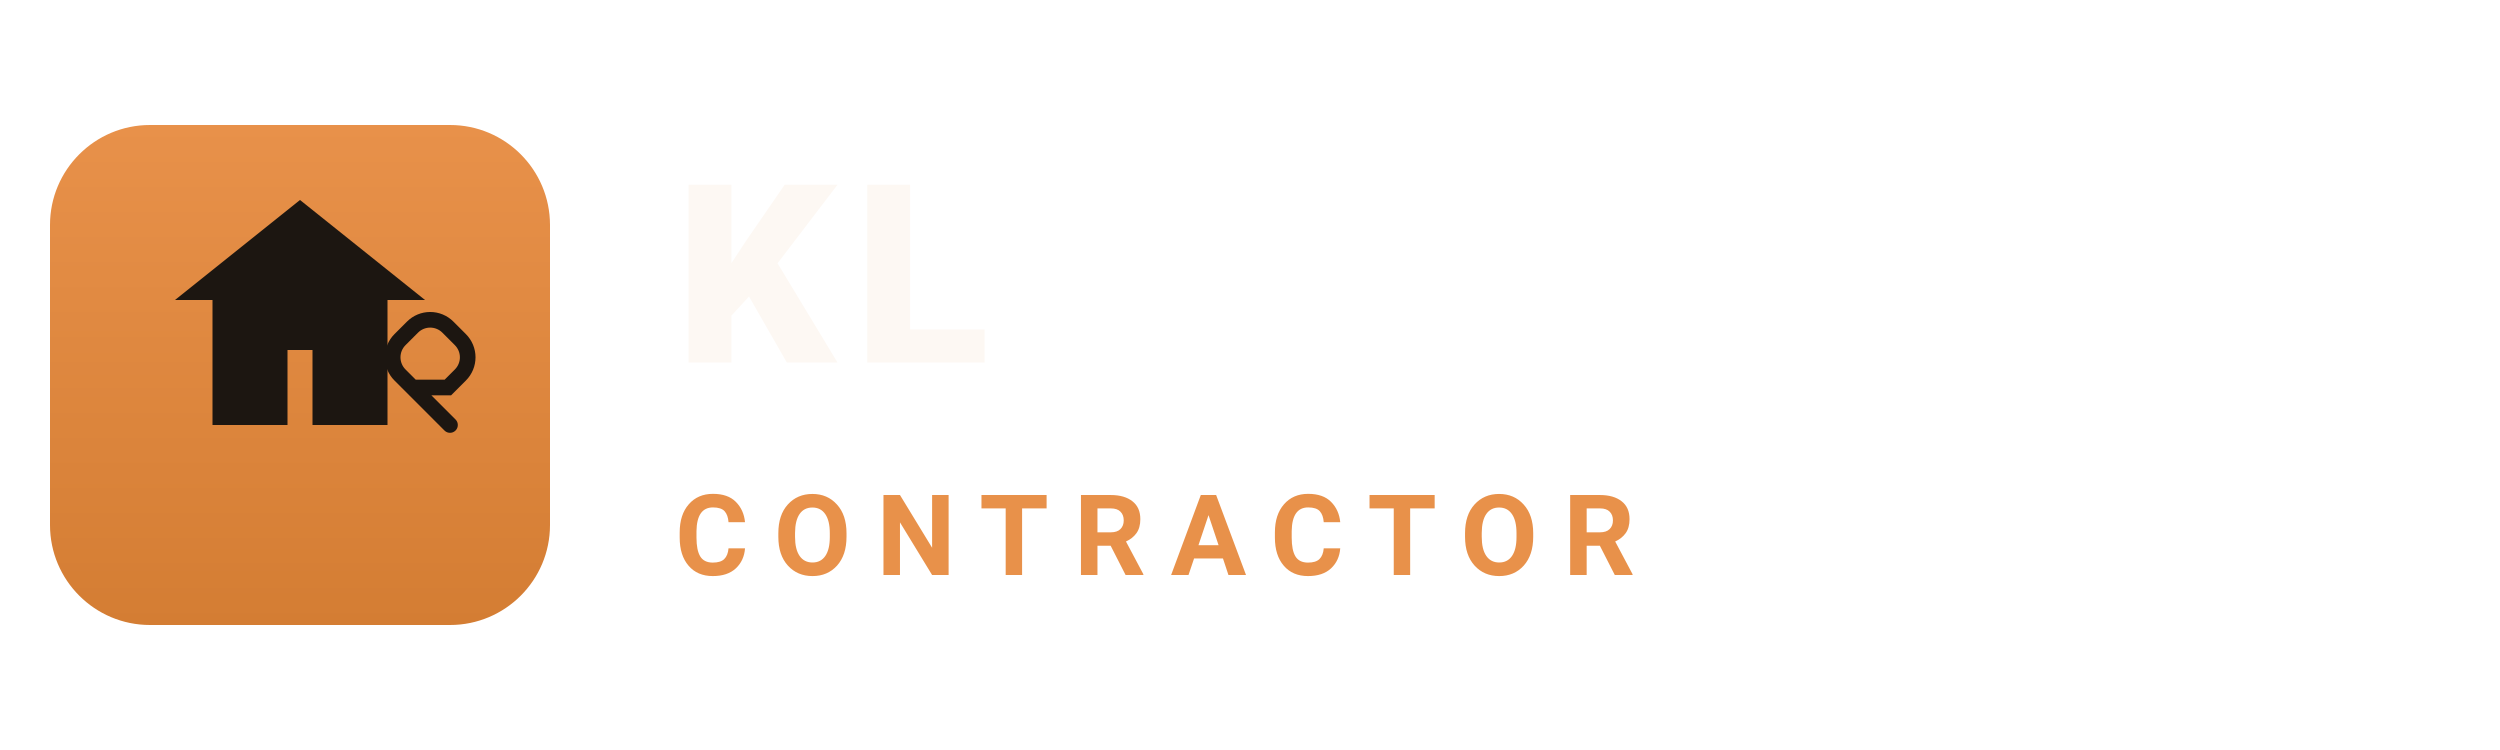
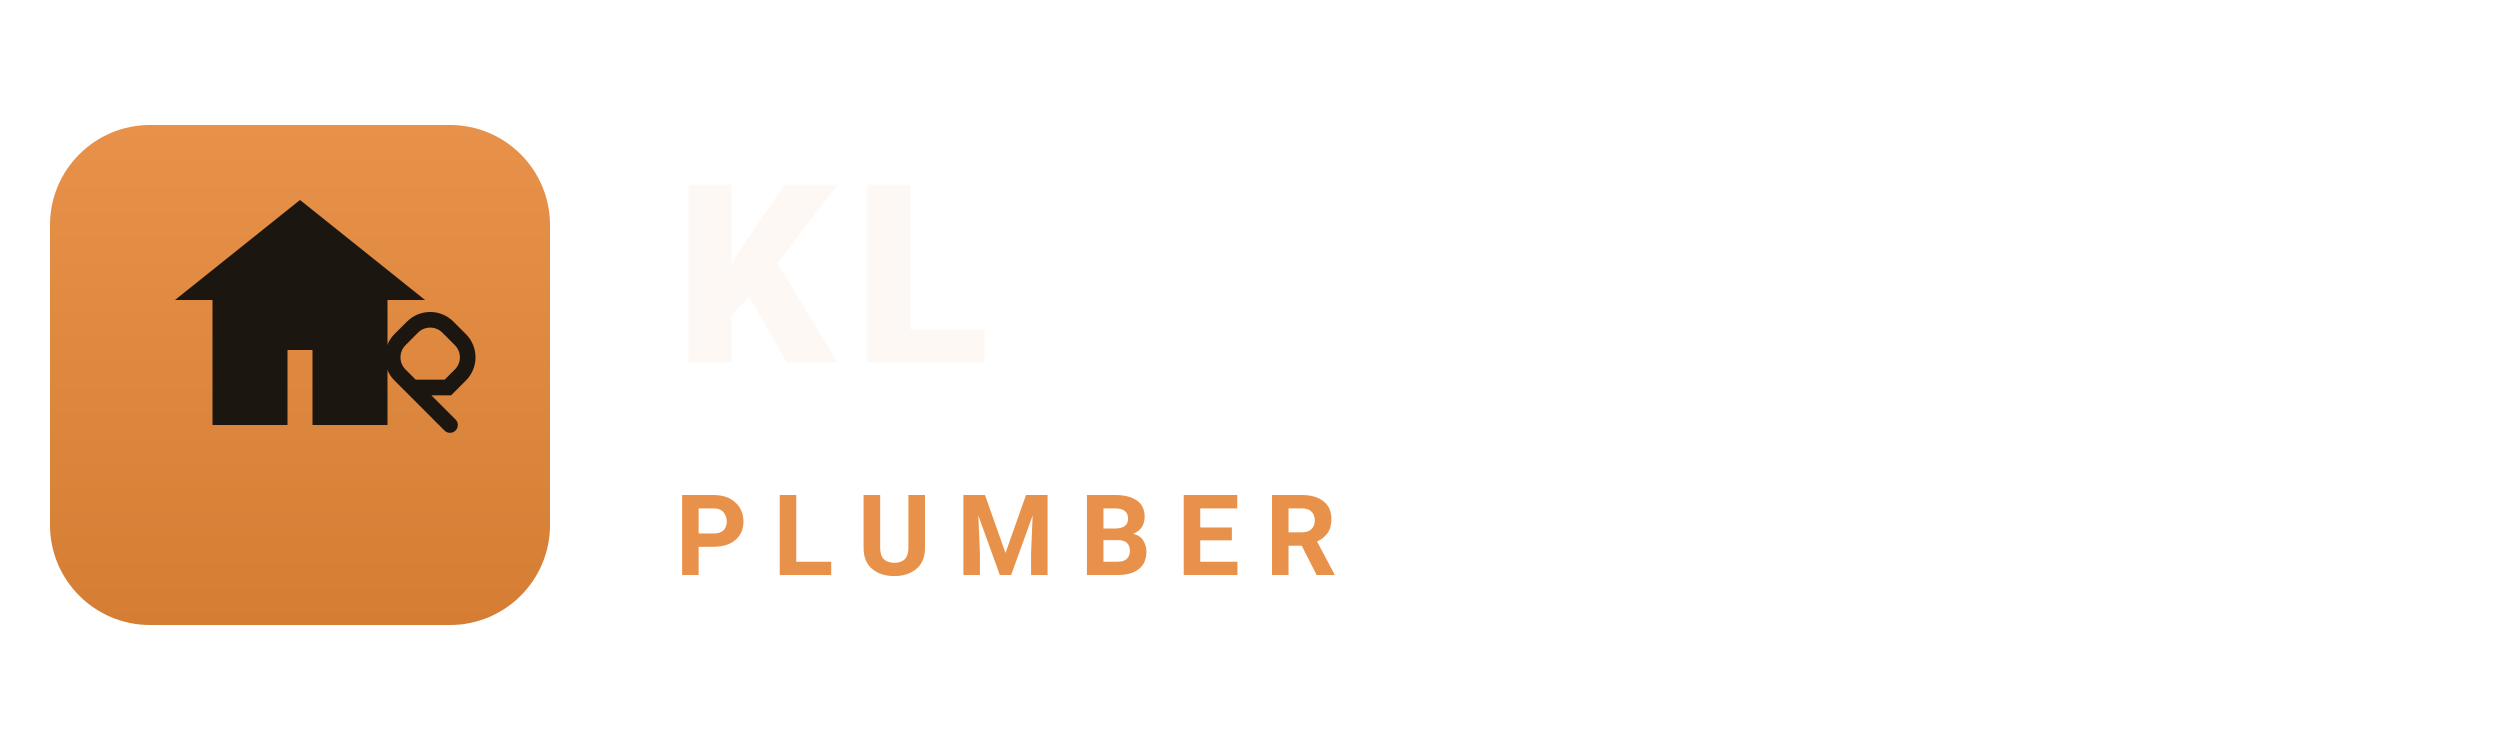
<svg xmlns="http://www.w3.org/2000/svg" viewBox="0 0 400 120" fill="none">
  <defs>
    <linearGradient id="badge" x1="0" y1="0" x2="0" y2="1">
      <stop offset="0%" stop-color="#E8914A" />
      <stop offset="100%" stop-color="#D47D33" />
    </linearGradient>
  </defs>
  <rect x="8" y="20" width="80" height="80" rx="16" fill="url(#badge)" />
  <path d="M48 32L28 48h6v20h12V56h4v12h12V48h6L48 32z" fill="#1C1611" />
  <path d="M72 68l-8-8M66 62l-2-2a4 4 0 0 1 0-5.66l2-2a4 4 0 0 1 5.66 0l2 2a4 4 0 0 1 0 5.66l-2 2z" stroke="#1C1611" stroke-width="2.5" stroke-linecap="round" fill="none" />
  <text x="108" y="58" font-family="system-ui, -apple-system, 'Segoe UI', Roboto, sans-serif" font-size="40" font-weight="800" fill="#FDF8F3" letter-spacing="3">KL</text>
-   <text x="108" y="92" font-family="system-ui, -apple-system, 'Segoe UI', Roboto, sans-serif" font-size="18" font-weight="700" fill="#E8914A" letter-spacing="4">CONTRACTOR</text>
+   <text x="108" y="92" font-family="system-ui, -apple-system, 'Segoe UI', Roboto, sans-serif" font-size="18" font-weight="700" fill="#E8914A" letter-spacing="4">PLUMBER</text>
</svg>
